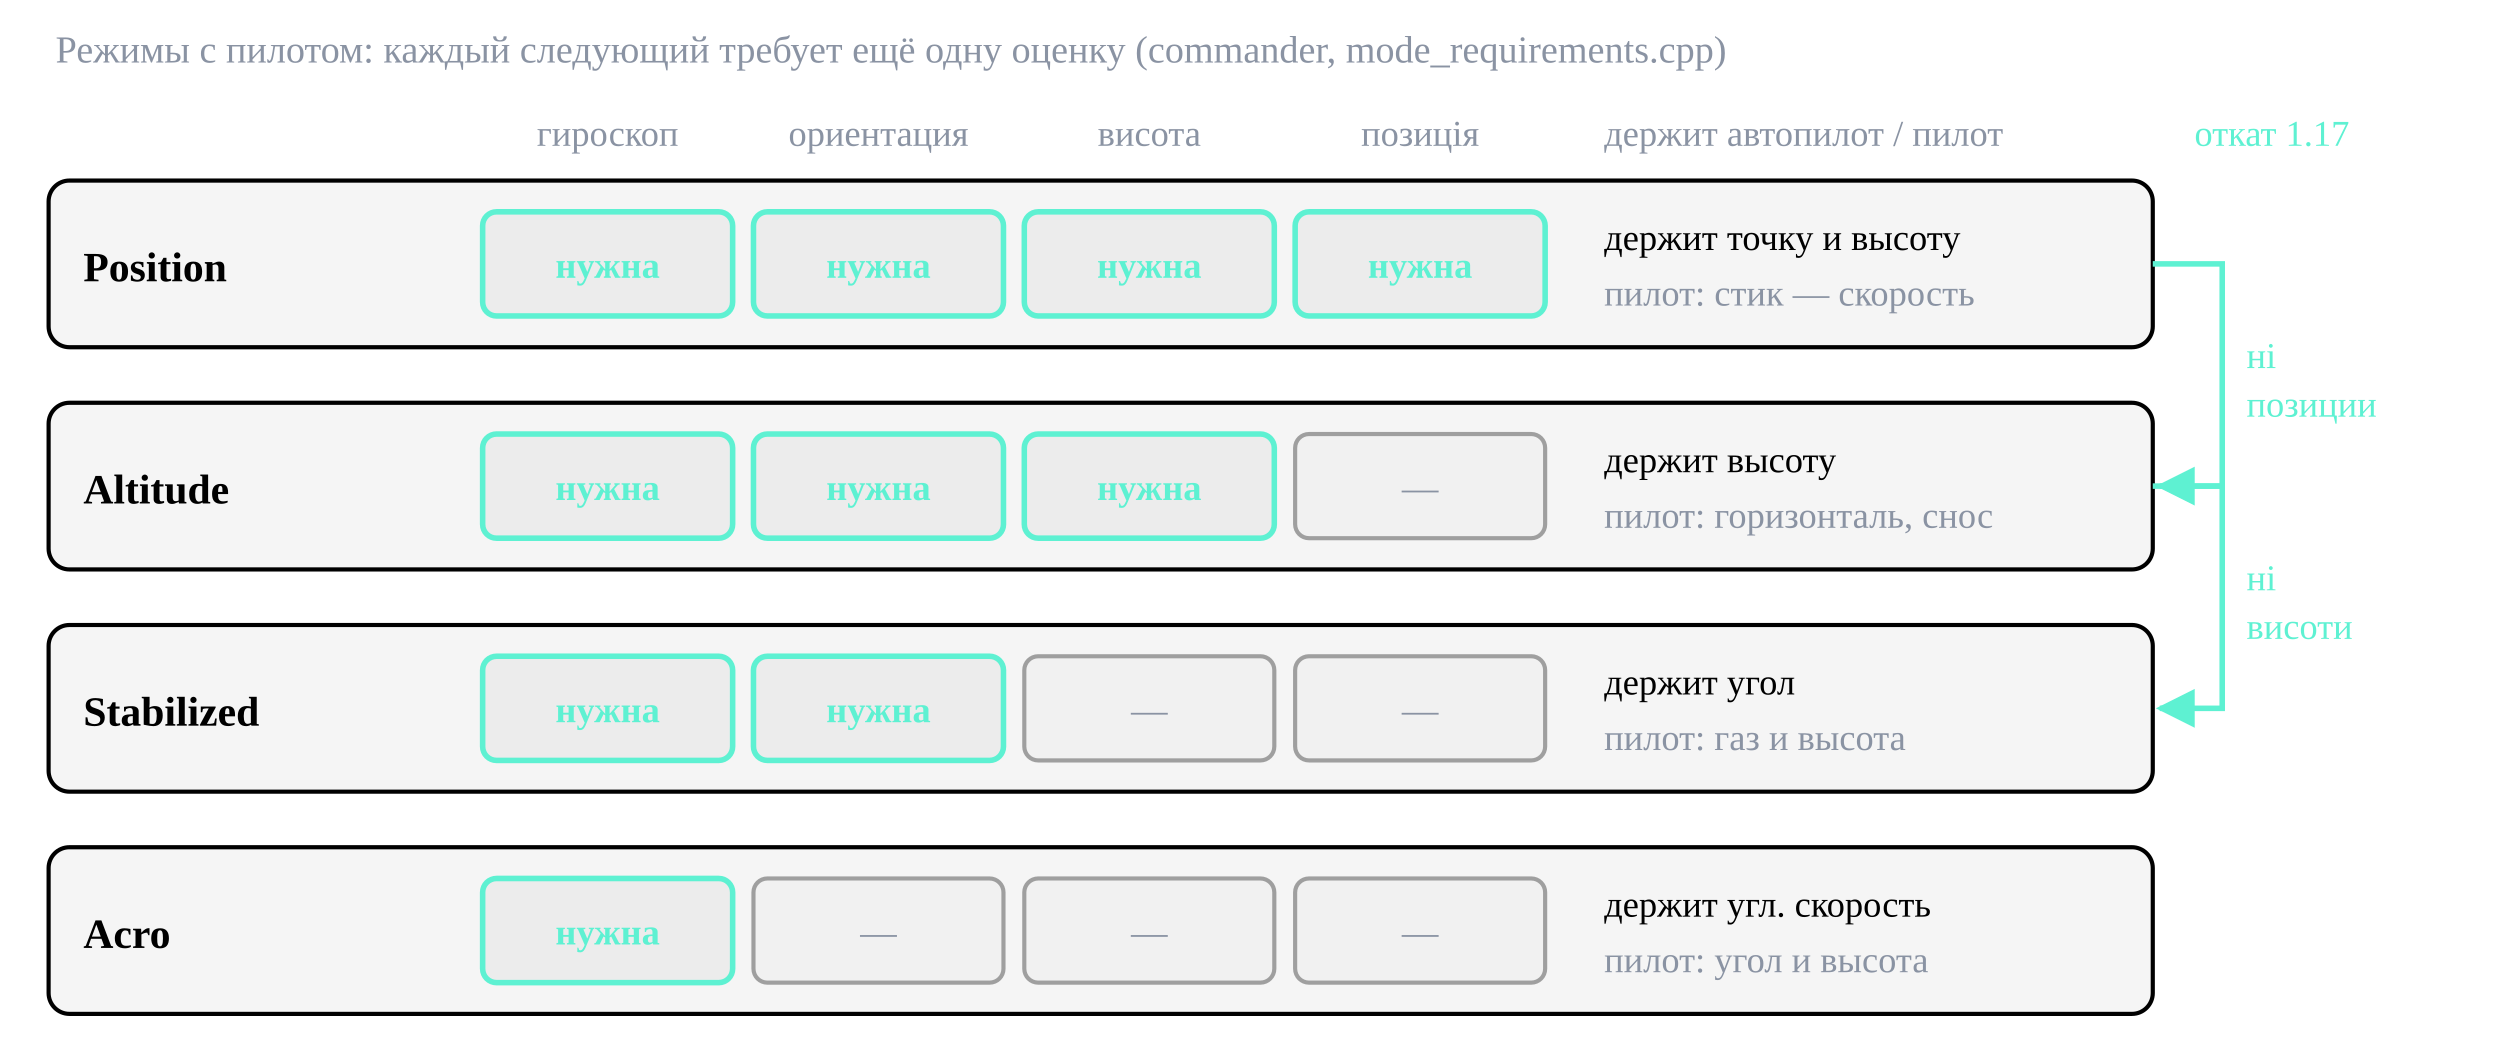
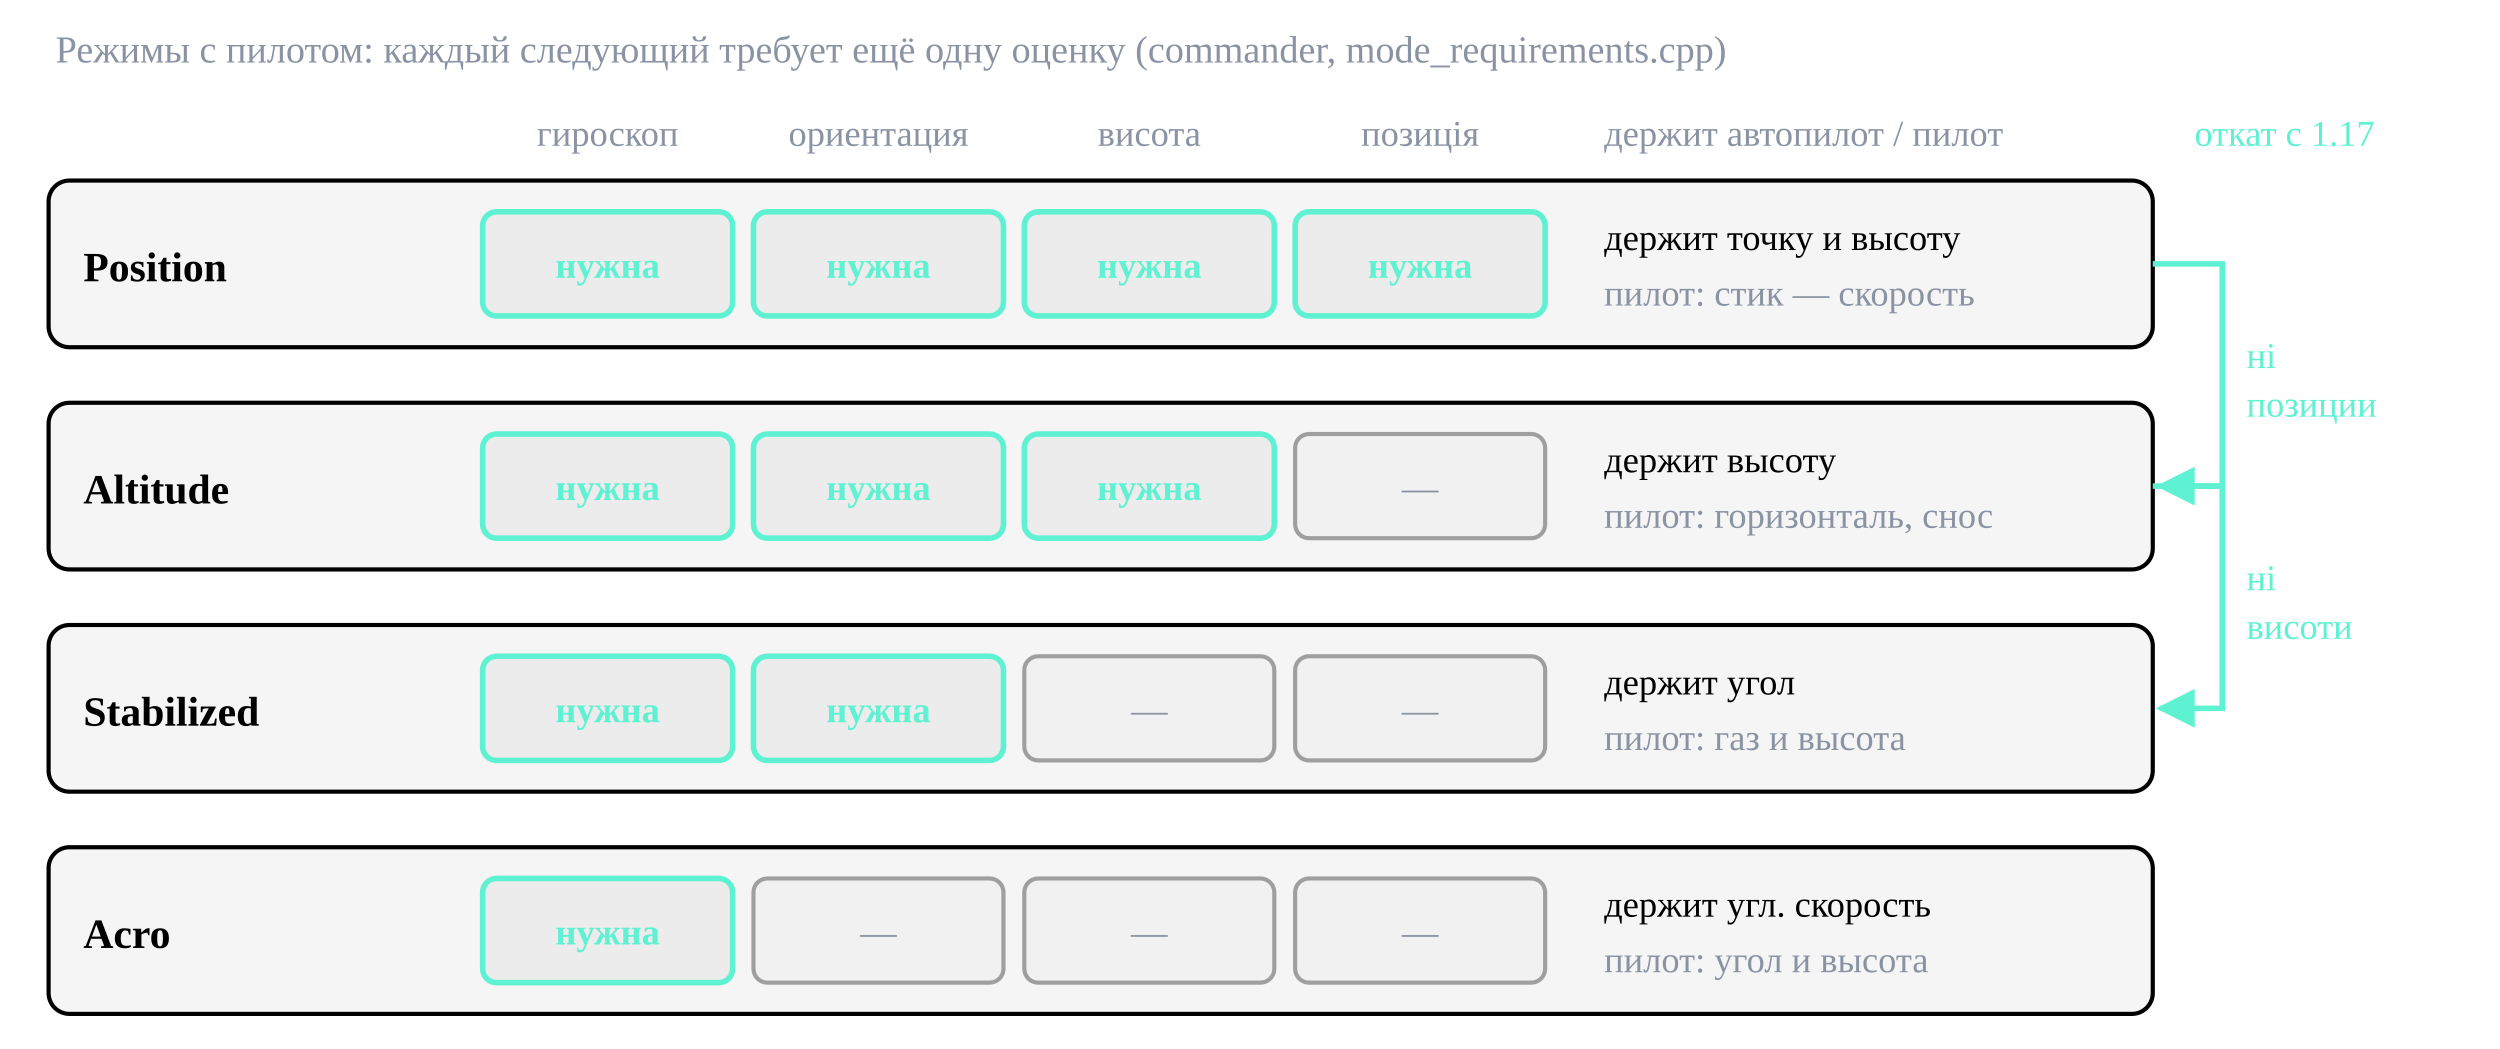
<svg xmlns="http://www.w3.org/2000/svg" viewBox="0 0 720 302" width="100%" role="img" aria-labelledby="t" style="max-width:720px;display:block;margin:0 auto">
  <style>text{font-family: var(--gc-font-mono, ui-monospace, Menlo, monospace); font-size: 12px;fill:currentColor} .m{fill:var(--gc-ink-muted, #8a93a3)} .a{fill:var(--gc-accent-hud, #5ef1d2)} .w{fill:var(--gc-signal-amber, #f0b24c)} .d{fill:var(--gc-signal-red, #e8636b)} .box{fill:var(--gc-surface-200, rgba(128,128,128,0.08));stroke:currentColor;stroke-width:1.2} .boxa{fill:var(--gc-surface-200, rgba(128,128,128,0.08));stroke:var(--gc-accent-hud, #5ef1d2);stroke-width:1.6} .ln{stroke:currentColor;stroke-width:1.2;fill:none} .lna{stroke:var(--gc-accent-hud, #5ef1d2);stroke-width:1.6;fill:none} .lnm{stroke:var(--gc-ink-muted, #8a93a3);stroke-width:1;fill:none;stroke-dasharray:4 3} .t{font-size:11px} .b{font-weight:600}</style>
  <defs>
    <marker id="ar" viewBox="0 0 10 10" refX="9" refY="5" markerWidth="7" markerHeight="7" orient="auto-start-reverse">
      <path d="M0 0L10 5L0 10z" fill="currentColor" />
    </marker>
    <marker id="ara" viewBox="0 0 10 10" refX="9" refY="5" markerWidth="7" markerHeight="7" orient="auto-start-reverse">
      <path d="M0 0L10 5L0 10z" fill="var(--gc-accent-hud, #5ef1d2)" />
    </marker>
  </defs>
  <text x="16" y="18" text-anchor="start" class="m t">Режимы с пилотом: каждый следующий требует ещё одну оценку (commander, mode_requirements.cpp)</text>
  <text x="175.0" y="42" text-anchor="middle" class="m t" style="font-size:10.5px">гироскоп</text>
  <text x="253.0" y="42" text-anchor="middle" class="m t" style="font-size:10.5px">ориентация</text>
  <text x="331.0" y="42" text-anchor="middle" class="m t" style="font-size:10.5px">висота</text>
  <text x="409.0" y="42" text-anchor="middle" class="m t" style="font-size:10.5px">позиція</text>
  <text x="462" y="42" text-anchor="start" class="m t" style="font-size:10.5px">держит автопилот / пилот</text>
  <rect class="box" x="14.0" y="52.0" width="606.0" height="48.0" rx="6" />
  <text x="24" y="81" text-anchor="start" class="b" style="font-size:12px">Position</text>
  <rect class="boxa" x="139.0" y="61.0" width="72.0" height="30.0" rx="4" />
  <text x="175.0" y="80.0" text-anchor="middle" class="a t b" style="font-size:10.5px">нужна</text>
  <rect class="boxa" x="217.0" y="61.0" width="72.0" height="30.0" rx="4" />
  <text x="253.0" y="80.0" text-anchor="middle" class="a t b" style="font-size:10.5px">нужна</text>
  <rect class="boxa" x="295.0" y="61.0" width="72.0" height="30.0" rx="4" />
  <text x="331.0" y="80.0" text-anchor="middle" class="a t b" style="font-size:10.5px">нужна</text>
  <rect class="boxa" x="373.0" y="61.0" width="72.0" height="30.0" rx="4" />
  <text x="409.0" y="80.0" text-anchor="middle" class="a t b" style="font-size:10.5px">нужна</text>
  <text x="462" y="72" text-anchor="start" style="font-size:10.5px">держит точку и высоту</text>
  <text x="462" y="88" text-anchor="start" class="m t" style="font-size:10.5px">пилот: стик — скорость</text>
  <rect class="box" x="14.0" y="116.0" width="606.0" height="48.0" rx="6" />
  <text x="24" y="145" text-anchor="start" class="b" style="font-size:12px">Altitude</text>
  <rect class="boxa" x="139.0" y="125.0" width="72.0" height="30.0" rx="4" />
  <text x="175.0" y="144.0" text-anchor="middle" class="a t b" style="font-size:10.5px">нужна</text>
  <rect class="boxa" x="217.0" y="125.0" width="72.0" height="30.0" rx="4" />
  <text x="253.0" y="144.0" text-anchor="middle" class="a t b" style="font-size:10.5px">нужна</text>
  <rect class="boxa" x="295.0" y="125.0" width="72.0" height="30.0" rx="4" />
  <text x="331.0" y="144.0" text-anchor="middle" class="a t b" style="font-size:10.5px">нужна</text>
  <rect class="box" x="373.0" y="125.0" width="72.0" height="30.0" rx="4" style="opacity:0.35" />
  <text x="409.0" y="144.0" text-anchor="middle" class="m t" style="font-size:10.5px">—</text>
  <text x="462" y="136" text-anchor="start" style="font-size:10.5px">держит высоту</text>
  <text x="462" y="152" text-anchor="start" class="m t" style="font-size:10.5px">пилот: горизонталь, снос</text>
  <rect class="box" x="14.0" y="180.0" width="606.0" height="48.0" rx="6" />
  <text x="24" y="209" text-anchor="start" class="b" style="font-size:12px">Stabilized</text>
  <rect class="boxa" x="139.0" y="189.0" width="72.0" height="30.0" rx="4" />
  <text x="175.0" y="208.0" text-anchor="middle" class="a t b" style="font-size:10.5px">нужна</text>
  <rect class="boxa" x="217.0" y="189.0" width="72.0" height="30.0" rx="4" />
  <text x="253.0" y="208.0" text-anchor="middle" class="a t b" style="font-size:10.5px">нужна</text>
  <rect class="box" x="295.0" y="189.0" width="72.0" height="30.0" rx="4" style="opacity:0.35" />
  <text x="331.0" y="208.0" text-anchor="middle" class="m t" style="font-size:10.5px">—</text>
  <rect class="box" x="373.0" y="189.0" width="72.0" height="30.0" rx="4" style="opacity:0.35" />
  <text x="409.0" y="208.0" text-anchor="middle" class="m t" style="font-size:10.5px">—</text>
  <text x="462" y="200" text-anchor="start" style="font-size:10.5px">держит угол</text>
  <text x="462" y="216" text-anchor="start" class="m t" style="font-size:10.5px">пилот: газ и высота</text>
  <rect class="box" x="14.0" y="244.0" width="606.0" height="48.0" rx="6" />
  <text x="24" y="273" text-anchor="start" class="b" style="font-size:12px">Acro</text>
  <rect class="boxa" x="139.0" y="253.0" width="72.0" height="30.0" rx="4" />
  <text x="175.0" y="272.0" text-anchor="middle" class="a t b" style="font-size:10.5px">нужна</text>
  <rect class="box" x="217.0" y="253.0" width="72.0" height="30.0" rx="4" style="opacity:0.35" />
  <text x="253.0" y="272.0" text-anchor="middle" class="m t" style="font-size:10.5px">—</text>
  <rect class="box" x="295.0" y="253.0" width="72.0" height="30.0" rx="4" style="opacity:0.35" />
  <text x="331.0" y="272.0" text-anchor="middle" class="m t" style="font-size:10.5px">—</text>
  <rect class="box" x="373.0" y="253.0" width="72.0" height="30.0" rx="4" style="opacity:0.35" />
  <text x="409.0" y="272.0" text-anchor="middle" class="m t" style="font-size:10.5px">—</text>
  <text x="462" y="264" text-anchor="start" style="font-size:10.5px">держит угл. скорость</text>
  <text x="462" y="280" text-anchor="start" class="m t" style="font-size:10.5px">пилот: угол и высота</text>
  <path class="lna" d="M620 76.0 L640 76.0 L640 140.0 L622 140.0" marker-end="url(#ara)" />
  <text x="647" y="106.0" text-anchor="start" class="a t" style="font-size:10.5px">ні</text>
  <text x="647" y="120.0" text-anchor="start" class="a t" style="font-size:10.5px">позиции</text>
  <path class="lna" d="M620 140.0 L640 140.0 L640 204.0 L622 204.0" marker-end="url(#ara)" />
  <text x="647" y="170.0" text-anchor="start" class="a t" style="font-size:10.5px">ні</text>
  <text x="647" y="184.0" text-anchor="start" class="a t" style="font-size:10.5px">висоти</text>
-   <text x="632" y="42" text-anchor="start" class="a t" style="font-size:10.5px">откат 1.17</text>
+   <text x="632" y="42" text-anchor="start" class="a t" style="font-size:10.5px">откат с 1.17</text>
</svg>
